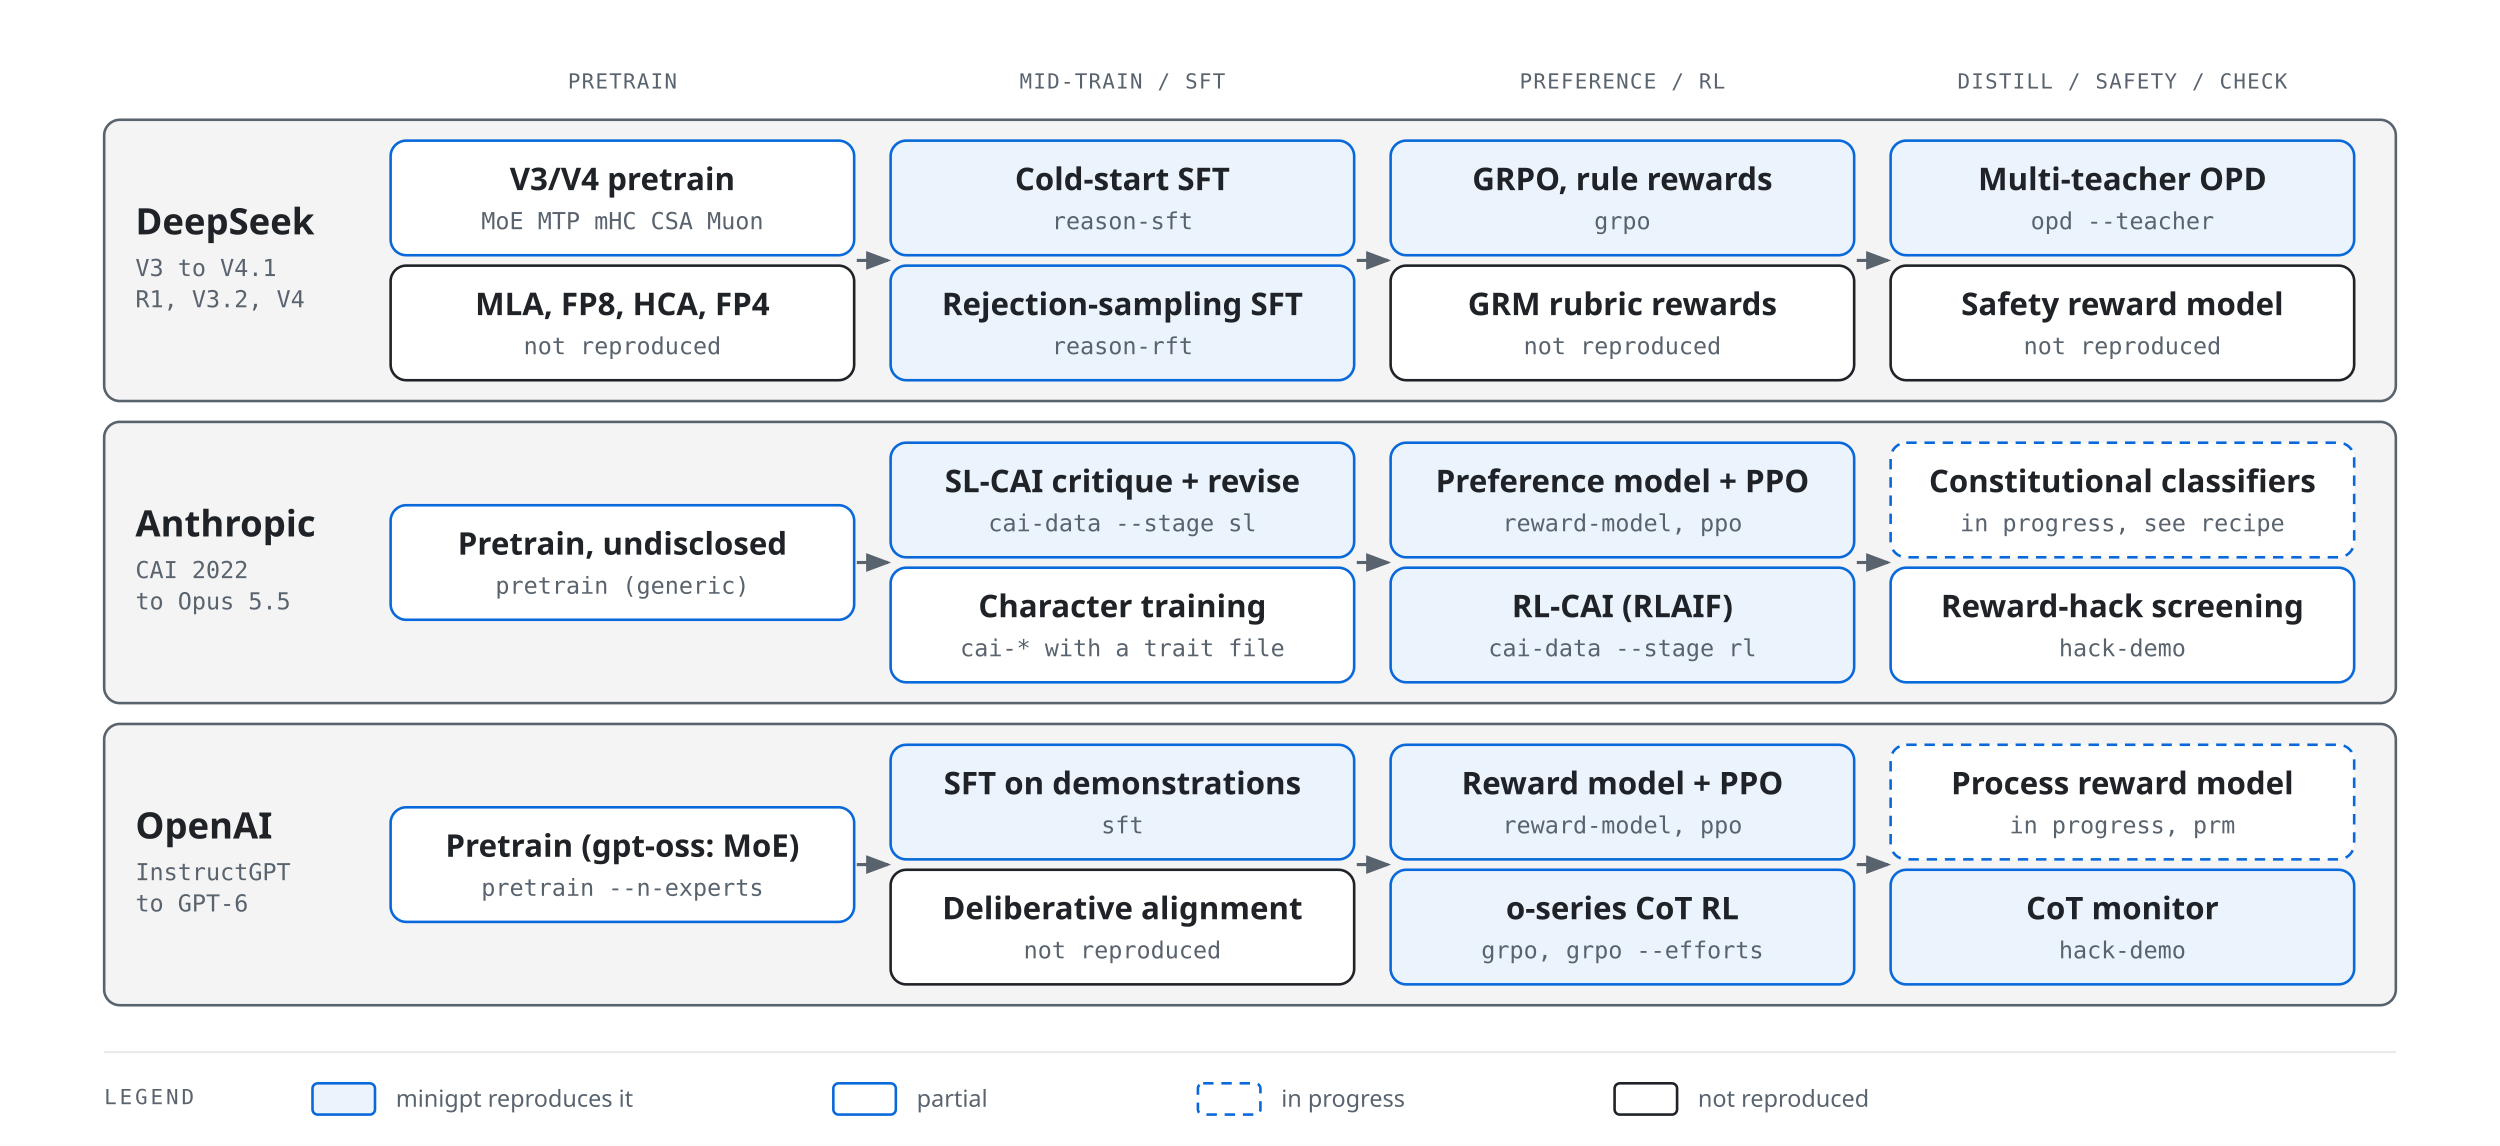
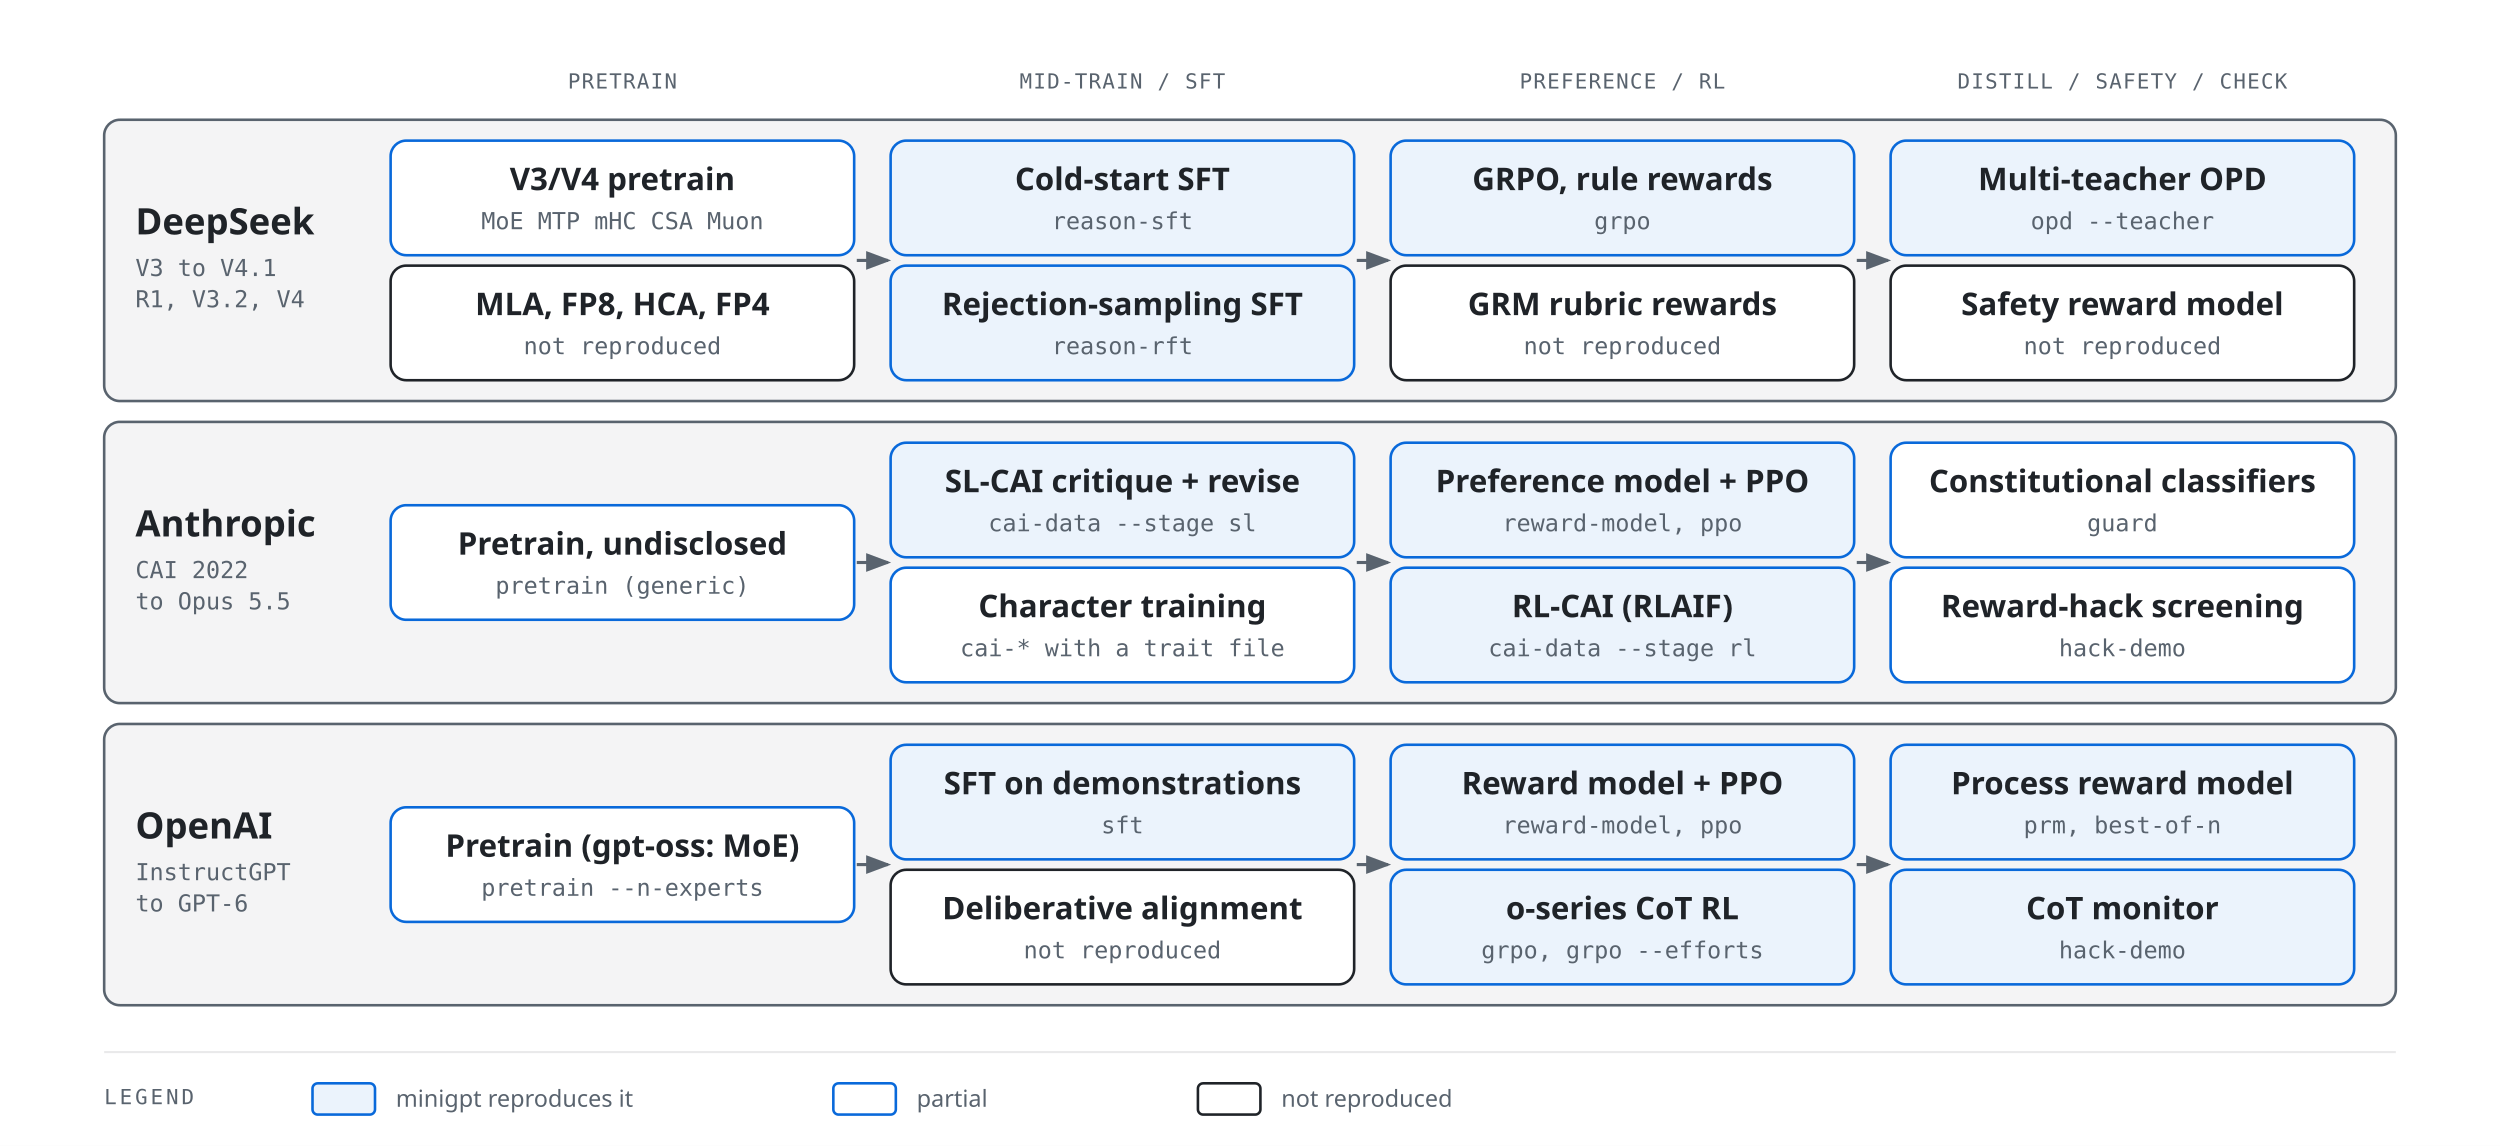
<svg xmlns="http://www.w3.org/2000/svg" viewBox="0 0 960 440" role="img" aria-labelledby="minigpt-labs-title minigpt-labs-desc" id="minigpt-labs-root">
  <defs>
    <style>
#minigpt-labs-root .n { fill: #1f2328; font-size: 12px; font-weight: 600; font-family: -apple-system, BlinkMacSystemFont, 'Segoe UI', 'Noto Sans', Helvetica, Arial, sans-serif; text-anchor: middle; }
#minigpt-labs-root .ln { fill: #1f2328; font-size: 14px; font-weight: 600; font-family: -apple-system, BlinkMacSystemFont, 'Segoe UI', 'Noto Sans', Helvetica, Arial, sans-serif; }
#minigpt-labs-root .s { fill: #59636e; font-size: 9px; font-family: ui-monospace, SFMono-Regular, 'SF Mono', Menlo, Consolas, monospace; text-anchor: middle; }
#minigpt-labs-root .sl { fill: #59636e; font-size: 9px; font-family: ui-monospace, SFMono-Regular, 'SF Mono', Menlo, Consolas, monospace; }
#minigpt-labs-root .lbl { fill: #59636e; font-size: 8px; font-family: ui-monospace, SFMono-Regular, 'SF Mono', Menlo, Consolas, monospace; text-anchor: middle; letter-spacing: 0.06em; }
#minigpt-labs-root .leg { fill: #59636e; font-size: 9px; font-family: -apple-system, BlinkMacSystemFont, 'Segoe UI', 'Noto Sans', Helvetica, Arial, sans-serif; }
#minigpt-labs-root .mask { fill: #ffffff; }
#minigpt-labs-root .stage { fill: #ffffff; stroke: #1f2328; stroke-width: 1; }
#minigpt-labs-root .data { fill: #1f2328; fill-opacity: 0.05; stroke: #59636e; stroke-width: 1; }
#minigpt-labs-root .acc { fill: #0969da; fill-opacity: 0.08; stroke: #0969da; stroke-width: 1; }
#minigpt-labs-root .part { fill: #ffffff; stroke: #0969da; stroke-width: 1; }
- #minigpt-labs-root .wip { fill: #ffffff; stroke: #0969da; stroke-width: 1; stroke-dasharray: 4 3; }
#minigpt-labs-root .a { fill: none; stroke: #59636e; stroke-width: 1.2; marker-end: url(#minigpt-labs-arrow); }
</style>
    <marker id="minigpt-labs-arrow" markerWidth="8" markerHeight="6" refX="7" refY="3" orient="auto">
      <polygon points="0 0, 8 3, 0 6" fill="#59636e" />
    </marker>
  </defs>
  <rect width="100%" height="100%" fill="#ffffff" />
  <text class="lbl" x="239" y="34">PRETRAIN</text>
  <text class="lbl" x="431" y="34">MID-TRAIN / SFT</text>
  <text class="lbl" x="623" y="34">PREFERENCE / RL</text>
  <text class="lbl" x="815" y="34">DISTILL / SAFETY / CHECK</text>
  <rect class="data" x="40" y="46" width="880" height="108" rx="6" />
  <text class="ln" x="52" y="90">DeepSeek</text>
  <text class="sl" x="52" y="106">V3 to V4.1</text>
  <text class="sl" x="52" y="118">R1, V3.2, V4</text>
  <rect class="mask" x="150" y="54" width="178" height="44" rx="6" />
  <rect class="part" x="150" y="54" width="178" height="44" rx="6" />
  <text class="n" x="239" y="73">V3/V4 pretrain</text>
  <text class="s" x="239" y="88">MoE MTP mHC CSA Muon</text>
  <rect class="stage" x="150" y="102" width="178" height="44" rx="6" />
  <text class="n" x="239" y="121">MLA, FP8, HCA, FP4</text>
  <text class="s" x="239" y="136">not reproduced</text>
  <path class="a" d="M 329,100 L 341,100" />
  <rect class="mask" x="342" y="54" width="178" height="44" rx="6" />
  <rect class="acc" x="342" y="54" width="178" height="44" rx="6" />
  <text class="n" x="431" y="73">Cold-start SFT</text>
  <text class="s" x="431" y="88">reason-sft</text>
  <rect class="mask" x="342" y="102" width="178" height="44" rx="6" />
  <rect class="acc" x="342" y="102" width="178" height="44" rx="6" />
  <text class="n" x="431" y="121">Rejection-sampling SFT</text>
  <text class="s" x="431" y="136">reason-rft</text>
  <path class="a" d="M 521,100 L 533,100" />
  <rect class="mask" x="534" y="54" width="178" height="44" rx="6" />
  <rect class="acc" x="534" y="54" width="178" height="44" rx="6" />
  <text class="n" x="623" y="73">GRPO, rule rewards</text>
  <text class="s" x="623" y="88">grpo</text>
  <rect class="stage" x="534" y="102" width="178" height="44" rx="6" />
  <text class="n" x="623" y="121">GRM rubric rewards</text>
  <text class="s" x="623" y="136">not reproduced</text>
  <path class="a" d="M 713,100 L 725,100" />
  <rect class="mask" x="726" y="54" width="178" height="44" rx="6" />
  <rect class="acc" x="726" y="54" width="178" height="44" rx="6" />
  <text class="n" x="815" y="73">Multi-teacher OPD</text>
  <text class="s" x="815" y="88">opd --teacher</text>
  <rect class="stage" x="726" y="102" width="178" height="44" rx="6" />
  <text class="n" x="815" y="121">Safety reward model</text>
  <text class="s" x="815" y="136">not reproduced</text>
  <rect class="data" x="40" y="162" width="880" height="108" rx="6" />
  <text class="ln" x="52" y="206">Anthropic</text>
  <text class="sl" x="52" y="222">CAI 2022</text>
  <text class="sl" x="52" y="234">to Opus 5.5</text>
  <rect class="mask" x="150" y="194" width="178" height="44" rx="6" />
  <rect class="part" x="150" y="194" width="178" height="44" rx="6" />
  <text class="n" x="239" y="213">Pretrain, undisclosed</text>
  <text class="s" x="239" y="228">pretrain (generic)</text>
  <path class="a" d="M 329,216 L 341,216" />
  <rect class="mask" x="342" y="170" width="178" height="44" rx="6" />
  <rect class="acc" x="342" y="170" width="178" height="44" rx="6" />
  <text class="n" x="431" y="189">SL-CAI critique + revise</text>
  <text class="s" x="431" y="204">cai-data --stage sl</text>
  <rect class="mask" x="342" y="218" width="178" height="44" rx="6" />
  <rect class="part" x="342" y="218" width="178" height="44" rx="6" />
  <text class="n" x="431" y="237">Character training</text>
  <text class="s" x="431" y="252">cai-* with a trait file</text>
  <path class="a" d="M 521,216 L 533,216" />
  <rect class="mask" x="534" y="170" width="178" height="44" rx="6" />
  <rect class="acc" x="534" y="170" width="178" height="44" rx="6" />
  <text class="n" x="623" y="189">Preference model + PPO</text>
  <text class="s" x="623" y="204">reward-model, ppo</text>
  <rect class="mask" x="534" y="218" width="178" height="44" rx="6" />
  <rect class="acc" x="534" y="218" width="178" height="44" rx="6" />
  <text class="n" x="623" y="237">RL-CAI (RLAIF)</text>
  <text class="s" x="623" y="252">cai-data --stage rl</text>
  <path class="a" d="M 713,216 L 725,216" />
  <rect class="mask" x="726" y="170" width="178" height="44" rx="6" />
-   <rect class="wip" x="726" y="170" width="178" height="44" rx="6" />
+   <rect class="part" x="726" y="170" width="178" height="44" rx="6" />
  <text class="n" x="815" y="189">Constitutional classifiers</text>
-   <text class="s" x="815" y="204">in progress, see recipe</text>
+   <text class="s" x="815" y="204">guard</text>
  <rect class="mask" x="726" y="218" width="178" height="44" rx="6" />
  <rect class="part" x="726" y="218" width="178" height="44" rx="6" />
  <text class="n" x="815" y="237">Reward-hack screening</text>
  <text class="s" x="815" y="252">hack-demo</text>
  <rect class="data" x="40" y="278" width="880" height="108" rx="6" />
  <text class="ln" x="52" y="322">OpenAI</text>
  <text class="sl" x="52" y="338">InstructGPT</text>
  <text class="sl" x="52" y="350">to GPT-6</text>
  <rect class="mask" x="150" y="310" width="178" height="44" rx="6" />
  <rect class="part" x="150" y="310" width="178" height="44" rx="6" />
  <text class="n" x="239" y="329">Pretrain (gpt-oss: MoE)</text>
  <text class="s" x="239" y="344">pretrain --n-experts</text>
  <path class="a" d="M 329,332 L 341,332" />
  <rect class="mask" x="342" y="286" width="178" height="44" rx="6" />
  <rect class="acc" x="342" y="286" width="178" height="44" rx="6" />
  <text class="n" x="431" y="305">SFT on demonstrations</text>
  <text class="s" x="431" y="320">sft</text>
  <rect class="stage" x="342" y="334" width="178" height="44" rx="6" />
  <text class="n" x="431" y="353">Deliberative alignment</text>
  <text class="s" x="431" y="368">not reproduced</text>
  <path class="a" d="M 521,332 L 533,332" />
  <rect class="mask" x="534" y="286" width="178" height="44" rx="6" />
  <rect class="acc" x="534" y="286" width="178" height="44" rx="6" />
  <text class="n" x="623" y="305">Reward model + PPO</text>
  <text class="s" x="623" y="320">reward-model, ppo</text>
  <rect class="mask" x="534" y="334" width="178" height="44" rx="6" />
  <rect class="acc" x="534" y="334" width="178" height="44" rx="6" />
  <text class="n" x="623" y="353">o-series CoT RL</text>
  <text class="s" x="623" y="368">grpo, grpo --efforts</text>
  <path class="a" d="M 713,332 L 725,332" />
  <rect class="mask" x="726" y="286" width="178" height="44" rx="6" />
-   <rect class="wip" x="726" y="286" width="178" height="44" rx="6" />
+   <rect class="acc" x="726" y="286" width="178" height="44" rx="6" />
  <text class="n" x="815" y="305">Process reward model</text>
-   <text class="s" x="815" y="320">in progress, prm</text>
+   <text class="s" x="815" y="320">prm, best-of-n</text>
  <rect class="mask" x="726" y="334" width="178" height="44" rx="6" />
  <rect class="acc" x="726" y="334" width="178" height="44" rx="6" />
  <text class="n" x="815" y="353">CoT monitor</text>
  <text class="s" x="815" y="368">hack-demo</text>
  <line x1="40" y1="404" x2="920" y2="404" stroke="#1f2328" stroke-width="0.8" stroke-opacity="0.10" />
  <text x="40" y="424" fill="#59636e" font-size="8" font-family="ui-monospace, SFMono-Regular, 'SF Mono', Menlo, Consolas, monospace" letter-spacing="0.14em">LEGEND</text>
  <rect class="acc" x="120" y="416" width="24" height="12" rx="2" />
  <text class="leg" x="152" y="425">minigpt reproduces it</text>
  <rect class="part" x="320" y="416" width="24" height="12" rx="2" />
  <text class="leg" x="352" y="425">partial</text>
-   <rect class="wip" x="460" y="416" width="24" height="12" rx="2" />
-   <text class="leg" x="492" y="425">in progress</text>
-   <rect class="stage" x="620" y="416" width="24" height="12" rx="2" />
-   <text class="leg" x="652" y="425">not reproduced</text>
+   <rect class="stage" x="460" y="416" width="24" height="12" rx="2" />
+   <text class="leg" x="492" y="425">not reproduced</text>
</svg>
